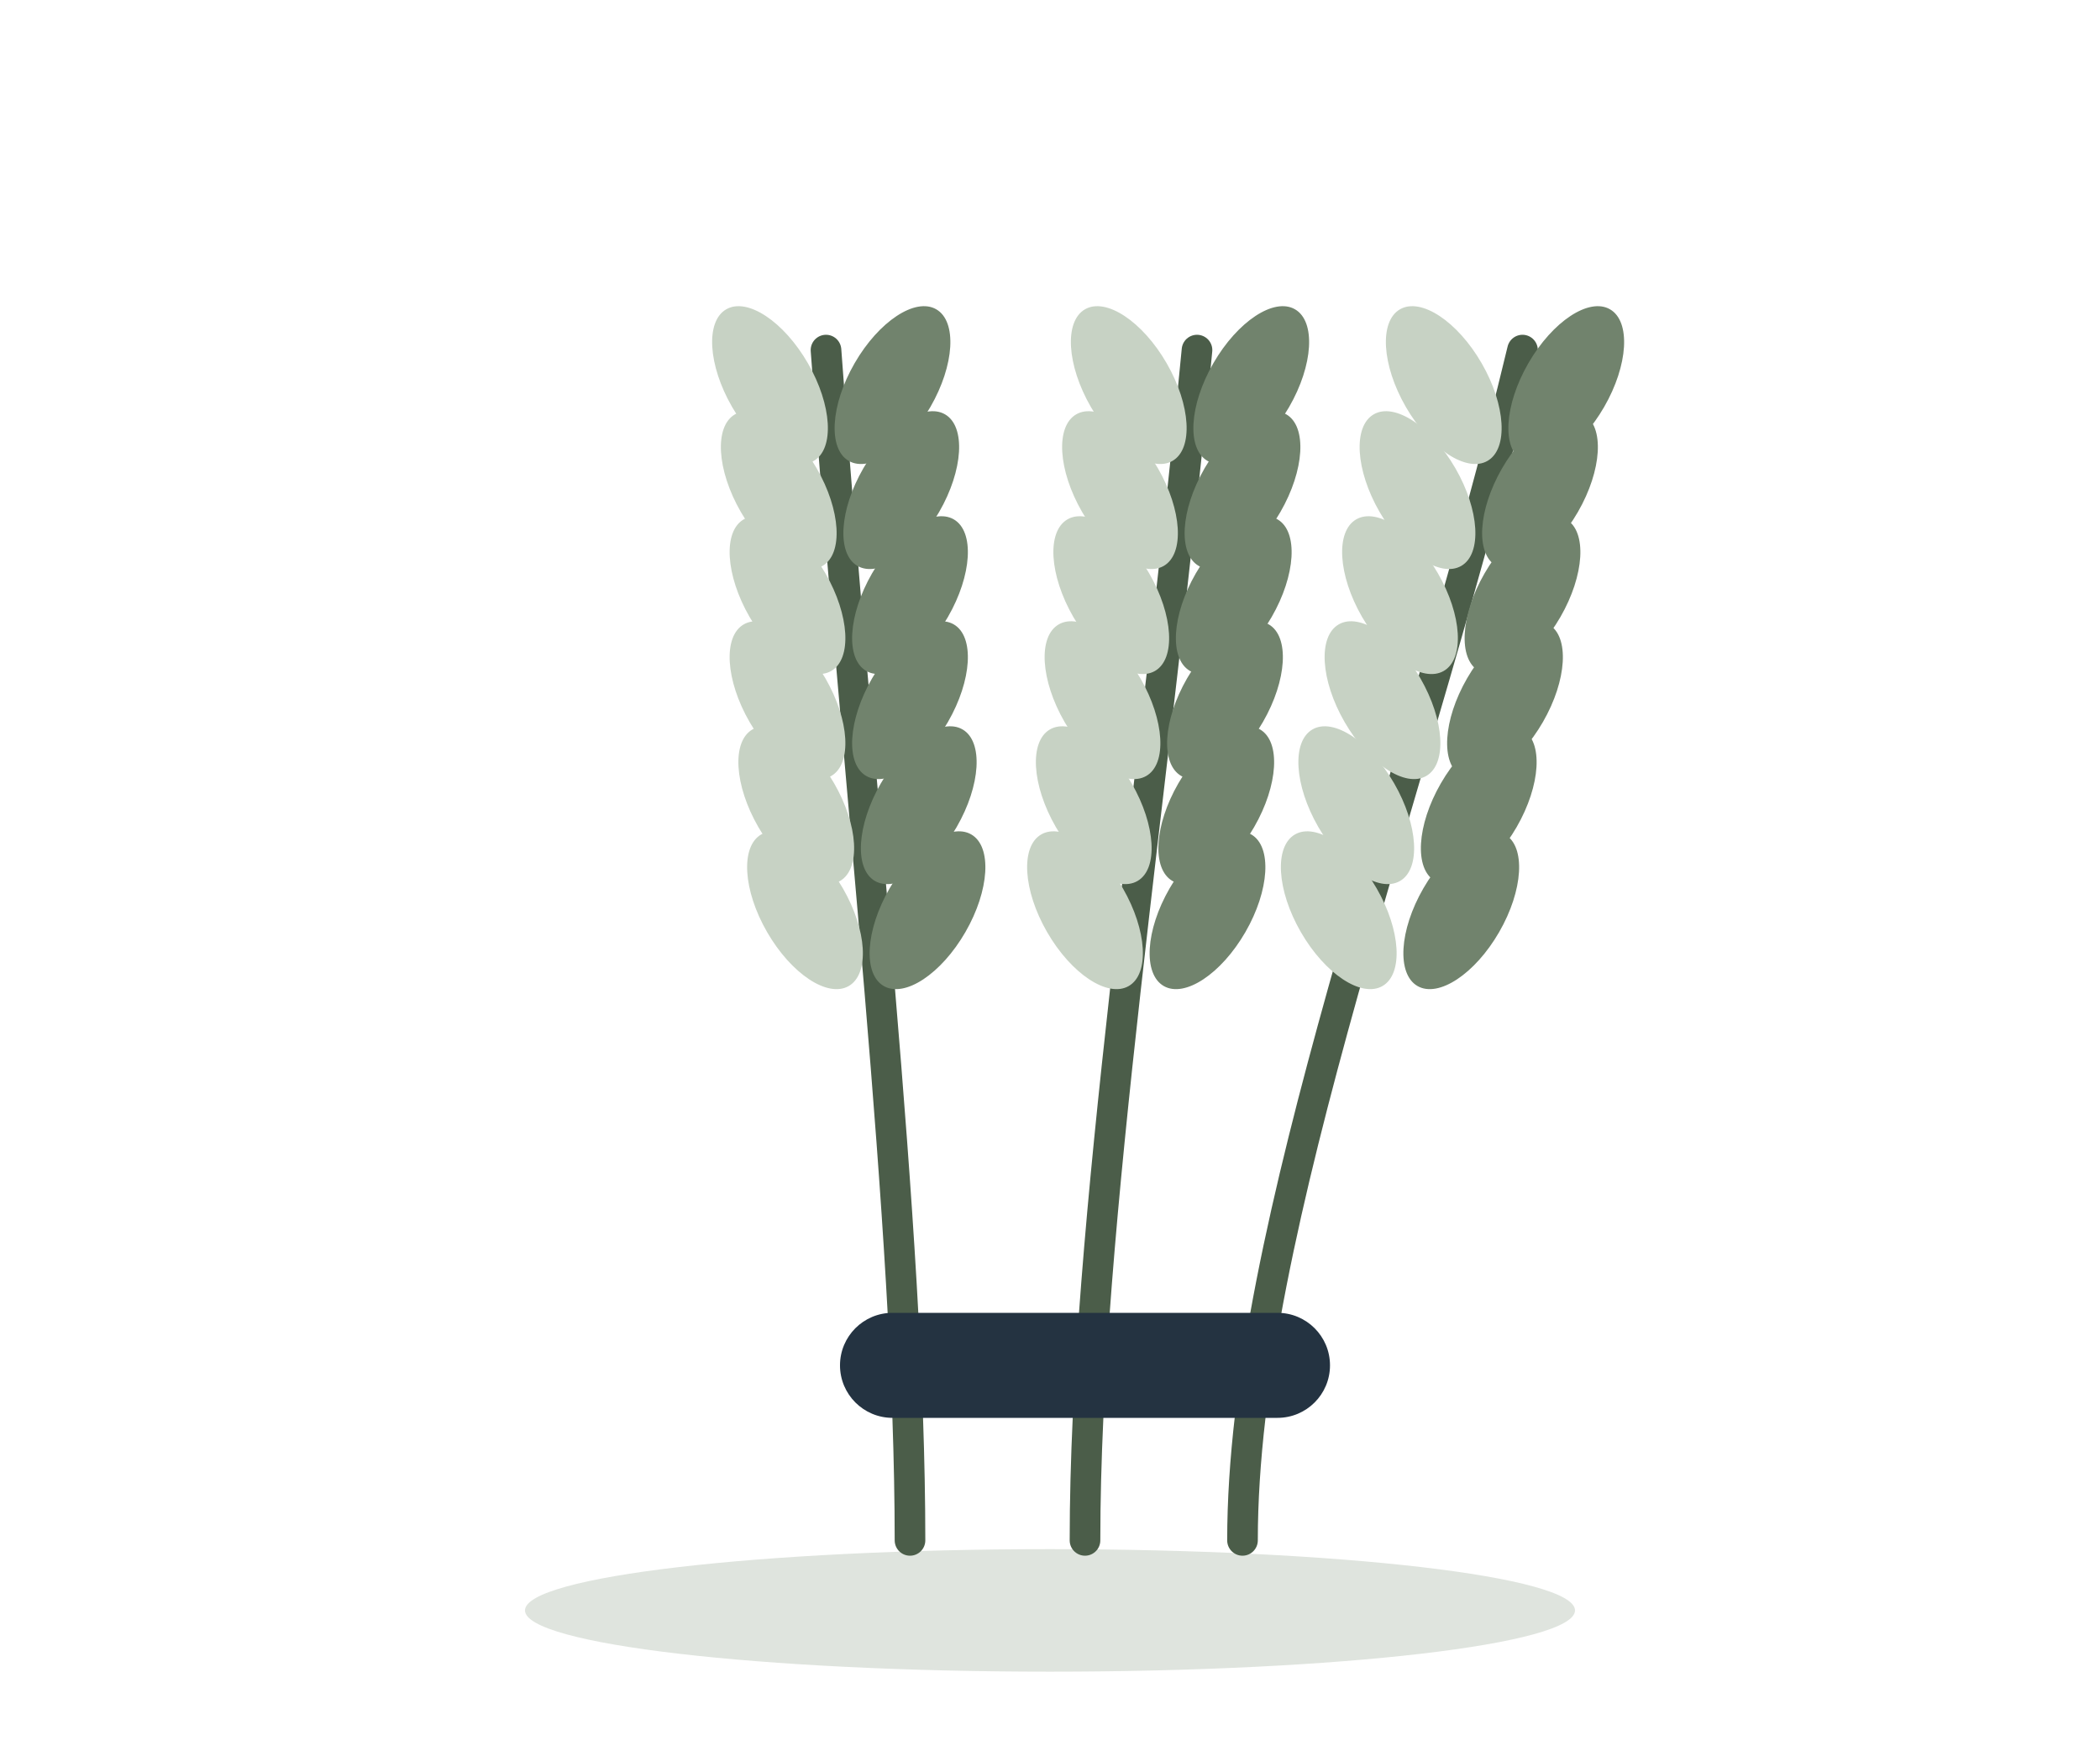
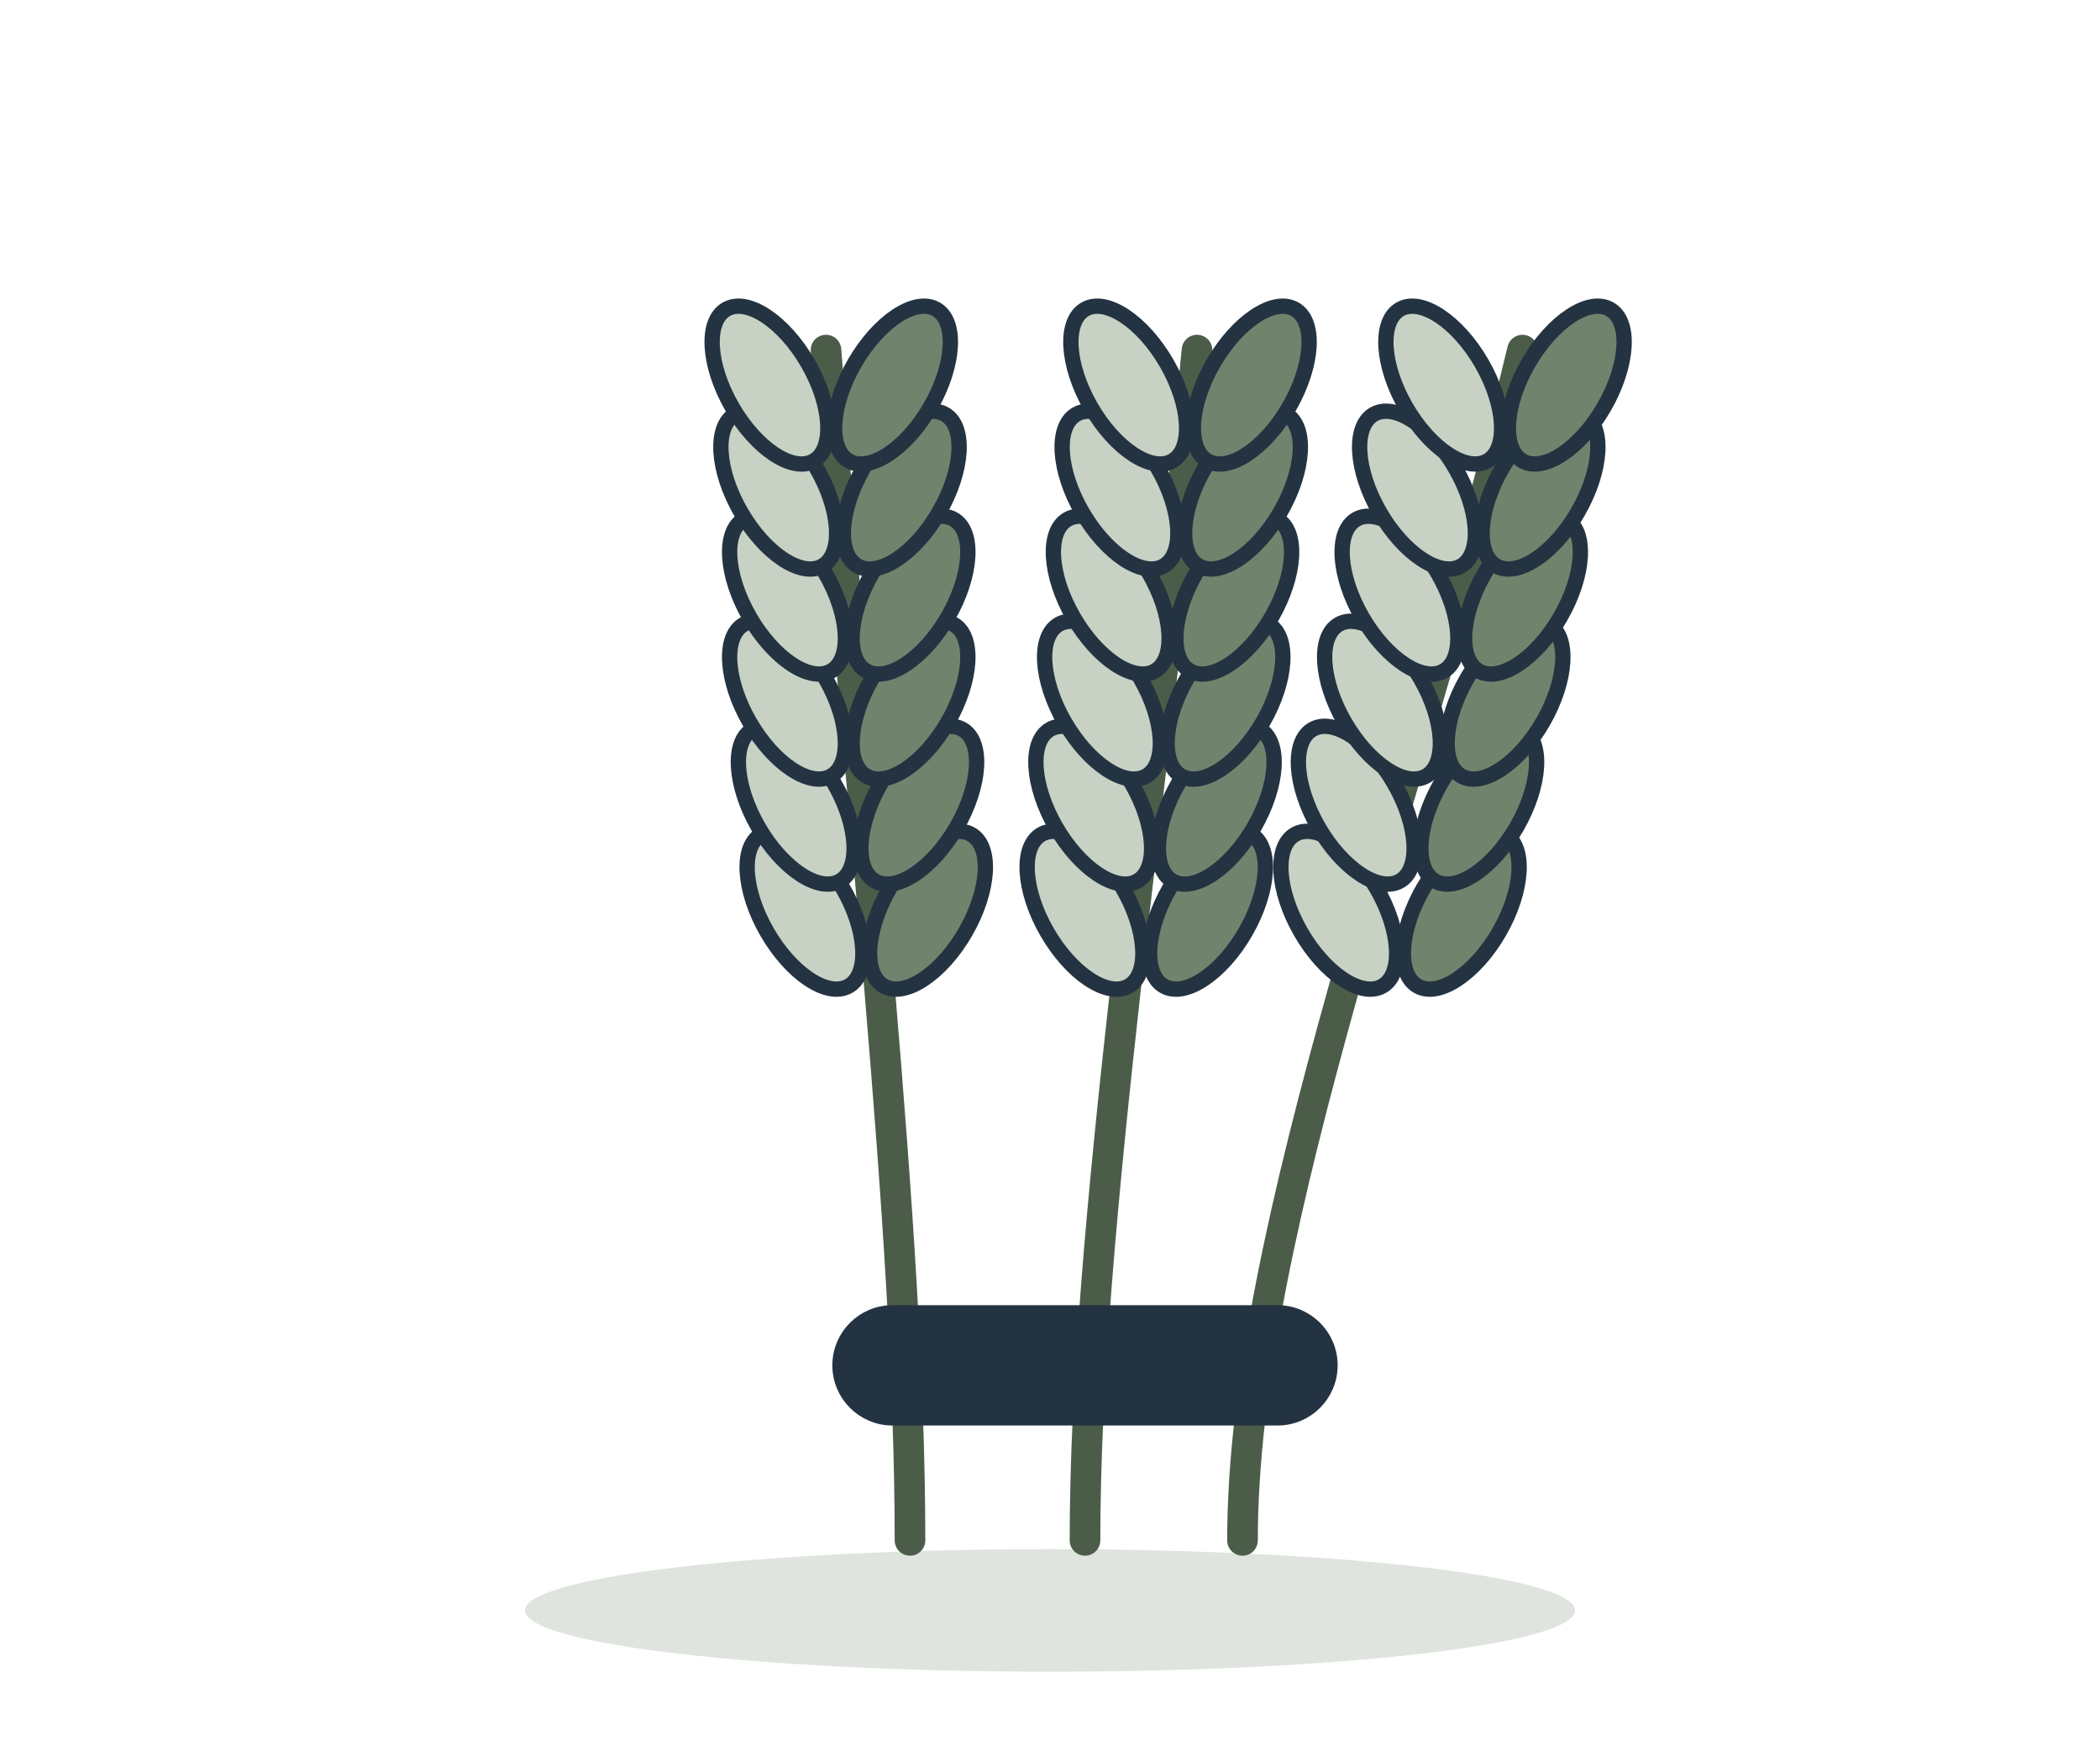
<svg xmlns="http://www.w3.org/2000/svg" viewBox="0 0 240 200" width="240" height="200">
  <ellipse cx="120" cy="184" rx="60" ry="7" fill="#DFE4DE" />
  <path d="M104 176 C104 140 98 90 94.4 40" stroke="#4B5D49" stroke-width="3.5" fill="none" stroke-linecap="round" />
-   <ellipse cx="92" cy="104" rx="5" ry="10" transform="rotate(-30 92 104)" fill="#C7D2C4" />
-   <ellipse cx="106" cy="104" rx="5" ry="10" transform="rotate(30 106 104)" fill="#71836D" />
-   <ellipse cx="91" cy="92" rx="5" ry="10" transform="rotate(-30 91 92)" fill="#C7D2C4" />
-   <ellipse cx="105" cy="92" rx="5" ry="10" transform="rotate(30 105 92)" fill="#71836D" />
-   <ellipse cx="90" cy="80" rx="5" ry="10" transform="rotate(-30 90 80)" fill="#C7D2C4" />
-   <ellipse cx="104" cy="80" rx="5" ry="10" transform="rotate(30 104 80)" fill="#71836D" />
-   <ellipse cx="90" cy="68" rx="5" ry="10" transform="rotate(-30 90 68)" fill="#C7D2C4" />
-   <ellipse cx="104" cy="68" rx="5" ry="10" transform="rotate(30 104 68)" fill="#71836D" />
-   <ellipse cx="89" cy="56" rx="5" ry="10" transform="rotate(-30 89 56)" fill="#C7D2C4" />
-   <ellipse cx="103" cy="56" rx="5" ry="10" transform="rotate(30 103 56)" fill="#71836D" />
-   <ellipse cx="88" cy="44" rx="5" ry="10" transform="rotate(-30 88 44)" fill="#C7D2C4" />
-   <ellipse cx="102" cy="44" rx="5" ry="10" transform="rotate(30 102 44)" fill="#71836D" />
+   <ellipse cx="92" cy="104" rx="5" ry="10" transform="rotate(-30 92 104)" fill="#C7D2C4" stroke="#243341" stroke-width="1.75" stroke-linejoin="round" />
+   <ellipse cx="106" cy="104" rx="5" ry="10" transform="rotate(30 106 104)" fill="#71836D" stroke="#243341" stroke-width="1.75" stroke-linejoin="round" />
+   <ellipse cx="91" cy="92" rx="5" ry="10" transform="rotate(-30 91 92)" fill="#C7D2C4" stroke="#243341" stroke-width="1.75" stroke-linejoin="round" />
+   <ellipse cx="105" cy="92" rx="5" ry="10" transform="rotate(30 105 92)" fill="#71836D" stroke="#243341" stroke-width="1.75" stroke-linejoin="round" />
+   <ellipse cx="90" cy="80" rx="5" ry="10" transform="rotate(-30 90 80)" fill="#C7D2C4" stroke="#243341" stroke-width="1.75" stroke-linejoin="round" />
+   <ellipse cx="104" cy="80" rx="5" ry="10" transform="rotate(30 104 80)" fill="#71836D" stroke="#243341" stroke-width="1.75" stroke-linejoin="round" />
+   <ellipse cx="90" cy="68" rx="5" ry="10" transform="rotate(-30 90 68)" fill="#C7D2C4" stroke="#243341" stroke-width="1.75" stroke-linejoin="round" />
+   <ellipse cx="104" cy="68" rx="5" ry="10" transform="rotate(30 104 68)" fill="#71836D" stroke="#243341" stroke-width="1.75" stroke-linejoin="round" />
+   <ellipse cx="89" cy="56" rx="5" ry="10" transform="rotate(-30 89 56)" fill="#C7D2C4" stroke="#243341" stroke-width="1.75" stroke-linejoin="round" />
+   <ellipse cx="103" cy="56" rx="5" ry="10" transform="rotate(30 103 56)" fill="#71836D" stroke="#243341" stroke-width="1.75" stroke-linejoin="round" />
+   <ellipse cx="88" cy="44" rx="5" ry="10" transform="rotate(-30 88 44)" fill="#C7D2C4" stroke="#243341" stroke-width="1.75" stroke-linejoin="round" />
+   <ellipse cx="102" cy="44" rx="5" ry="10" transform="rotate(30 102 44)" fill="#71836D" stroke="#243341" stroke-width="1.75" stroke-linejoin="round" />
  <path d="M124 176 C124 140 132 90 136.8 40" stroke="#4B5D49" stroke-width="3.5" fill="none" stroke-linecap="round" />
-   <ellipse cx="124" cy="104" rx="5" ry="10" transform="rotate(-30 124 104)" fill="#C7D2C4" />
-   <ellipse cx="138" cy="104" rx="5" ry="10" transform="rotate(30 138 104)" fill="#71836D" />
-   <ellipse cx="125" cy="92" rx="5" ry="10" transform="rotate(-30 125 92)" fill="#C7D2C4" />
-   <ellipse cx="139" cy="92" rx="5" ry="10" transform="rotate(30 139 92)" fill="#71836D" />
-   <ellipse cx="126" cy="80" rx="5" ry="10" transform="rotate(-30 126 80)" fill="#C7D2C4" />
-   <ellipse cx="140" cy="80" rx="5" ry="10" transform="rotate(30 140 80)" fill="#71836D" />
-   <ellipse cx="127" cy="68" rx="5" ry="10" transform="rotate(-30 127 68)" fill="#C7D2C4" />
-   <ellipse cx="141" cy="68" rx="5" ry="10" transform="rotate(30 141 68)" fill="#71836D" />
-   <ellipse cx="128" cy="56" rx="5" ry="10" transform="rotate(-30 128 56)" fill="#C7D2C4" />
-   <ellipse cx="142" cy="56" rx="5" ry="10" transform="rotate(30 142 56)" fill="#71836D" />
-   <ellipse cx="129" cy="44" rx="5" ry="10" transform="rotate(-30 129 44)" fill="#C7D2C4" />
-   <ellipse cx="143" cy="44" rx="5" ry="10" transform="rotate(30 143 44)" fill="#71836D" />
+   <ellipse cx="124" cy="104" rx="5" ry="10" transform="rotate(-30 124 104)" fill="#C7D2C4" stroke="#243341" stroke-width="1.75" stroke-linejoin="round" />
+   <ellipse cx="138" cy="104" rx="5" ry="10" transform="rotate(30 138 104)" fill="#71836D" stroke="#243341" stroke-width="1.75" stroke-linejoin="round" />
+   <ellipse cx="125" cy="92" rx="5" ry="10" transform="rotate(-30 125 92)" fill="#C7D2C4" stroke="#243341" stroke-width="1.75" stroke-linejoin="round" />
+   <ellipse cx="139" cy="92" rx="5" ry="10" transform="rotate(30 139 92)" fill="#71836D" stroke="#243341" stroke-width="1.75" stroke-linejoin="round" />
+   <ellipse cx="126" cy="80" rx="5" ry="10" transform="rotate(-30 126 80)" fill="#C7D2C4" stroke="#243341" stroke-width="1.75" stroke-linejoin="round" />
+   <ellipse cx="140" cy="80" rx="5" ry="10" transform="rotate(30 140 80)" fill="#71836D" stroke="#243341" stroke-width="1.75" stroke-linejoin="round" />
+   <ellipse cx="127" cy="68" rx="5" ry="10" transform="rotate(-30 127 68)" fill="#C7D2C4" stroke="#243341" stroke-width="1.75" stroke-linejoin="round" />
+   <ellipse cx="141" cy="68" rx="5" ry="10" transform="rotate(30 141 68)" fill="#71836D" stroke="#243341" stroke-width="1.75" stroke-linejoin="round" />
+   <ellipse cx="128" cy="56" rx="5" ry="10" transform="rotate(-30 128 56)" fill="#C7D2C4" stroke="#243341" stroke-width="1.75" stroke-linejoin="round" />
+   <ellipse cx="142" cy="56" rx="5" ry="10" transform="rotate(30 142 56)" fill="#71836D" stroke="#243341" stroke-width="1.75" stroke-linejoin="round" />
+   <ellipse cx="129" cy="44" rx="5" ry="10" transform="rotate(-30 129 44)" fill="#C7D2C4" stroke="#243341" stroke-width="1.75" stroke-linejoin="round" />
+   <ellipse cx="143" cy="44" rx="5" ry="10" transform="rotate(30 143 44)" fill="#71836D" stroke="#243341" stroke-width="1.75" stroke-linejoin="round" />
  <path d="M142 176 C142 140 162 90 174.0 40" stroke="#4B5D49" stroke-width="3.5" fill="none" stroke-linecap="round" />
-   <ellipse cx="153" cy="104" rx="5" ry="10" transform="rotate(-30 153 104)" fill="#C7D2C4" />
-   <ellipse cx="167" cy="104" rx="5" ry="10" transform="rotate(30 167 104)" fill="#71836D" />
-   <ellipse cx="155" cy="92" rx="5" ry="10" transform="rotate(-30 155 92)" fill="#C7D2C4" />
-   <ellipse cx="169" cy="92" rx="5" ry="10" transform="rotate(30 169 92)" fill="#71836D" />
-   <ellipse cx="158" cy="80" rx="5" ry="10" transform="rotate(-30 158 80)" fill="#C7D2C4" />
-   <ellipse cx="172" cy="80" rx="5" ry="10" transform="rotate(30 172 80)" fill="#71836D" />
-   <ellipse cx="160" cy="68" rx="5" ry="10" transform="rotate(-30 160 68)" fill="#C7D2C4" />
-   <ellipse cx="174" cy="68" rx="5" ry="10" transform="rotate(30 174 68)" fill="#71836D" />
-   <ellipse cx="162" cy="56" rx="5" ry="10" transform="rotate(-30 162 56)" fill="#C7D2C4" />
-   <ellipse cx="176" cy="56" rx="5" ry="10" transform="rotate(30 176 56)" fill="#71836D" />
-   <ellipse cx="165" cy="44" rx="5" ry="10" transform="rotate(-30 165 44)" fill="#C7D2C4" />
-   <ellipse cx="179" cy="44" rx="5" ry="10" transform="rotate(30 179 44)" fill="#71836D" />
-   <rect x="96" y="150" width="56" height="12" rx="6" fill="#243341" />
+   <ellipse cx="153" cy="104" rx="5" ry="10" transform="rotate(-30 153 104)" fill="#C7D2C4" stroke="#243341" stroke-width="1.75" stroke-linejoin="round" />
+   <ellipse cx="167" cy="104" rx="5" ry="10" transform="rotate(30 167 104)" fill="#71836D" stroke="#243341" stroke-width="1.75" stroke-linejoin="round" />
+   <ellipse cx="155" cy="92" rx="5" ry="10" transform="rotate(-30 155 92)" fill="#C7D2C4" stroke="#243341" stroke-width="1.75" stroke-linejoin="round" />
+   <ellipse cx="169" cy="92" rx="5" ry="10" transform="rotate(30 169 92)" fill="#71836D" stroke="#243341" stroke-width="1.75" stroke-linejoin="round" />
+   <ellipse cx="158" cy="80" rx="5" ry="10" transform="rotate(-30 158 80)" fill="#C7D2C4" stroke="#243341" stroke-width="1.75" stroke-linejoin="round" />
+   <ellipse cx="172" cy="80" rx="5" ry="10" transform="rotate(30 172 80)" fill="#71836D" stroke="#243341" stroke-width="1.75" stroke-linejoin="round" />
+   <ellipse cx="160" cy="68" rx="5" ry="10" transform="rotate(-30 160 68)" fill="#C7D2C4" stroke="#243341" stroke-width="1.75" stroke-linejoin="round" />
+   <ellipse cx="174" cy="68" rx="5" ry="10" transform="rotate(30 174 68)" fill="#71836D" stroke="#243341" stroke-width="1.75" stroke-linejoin="round" />
+   <ellipse cx="162" cy="56" rx="5" ry="10" transform="rotate(-30 162 56)" fill="#C7D2C4" stroke="#243341" stroke-width="1.75" stroke-linejoin="round" />
+   <ellipse cx="176" cy="56" rx="5" ry="10" transform="rotate(30 176 56)" fill="#71836D" stroke="#243341" stroke-width="1.75" stroke-linejoin="round" />
+   <ellipse cx="165" cy="44" rx="5" ry="10" transform="rotate(-30 165 44)" fill="#C7D2C4" stroke="#243341" stroke-width="1.75" stroke-linejoin="round" />
+   <ellipse cx="179" cy="44" rx="5" ry="10" transform="rotate(30 179 44)" fill="#71836D" stroke="#243341" stroke-width="1.75" stroke-linejoin="round" />
+   <rect x="96" y="150" width="56" height="12" rx="6" fill="#243341" stroke="#243341" stroke-width="1.75" stroke-linejoin="round" />
</svg>
